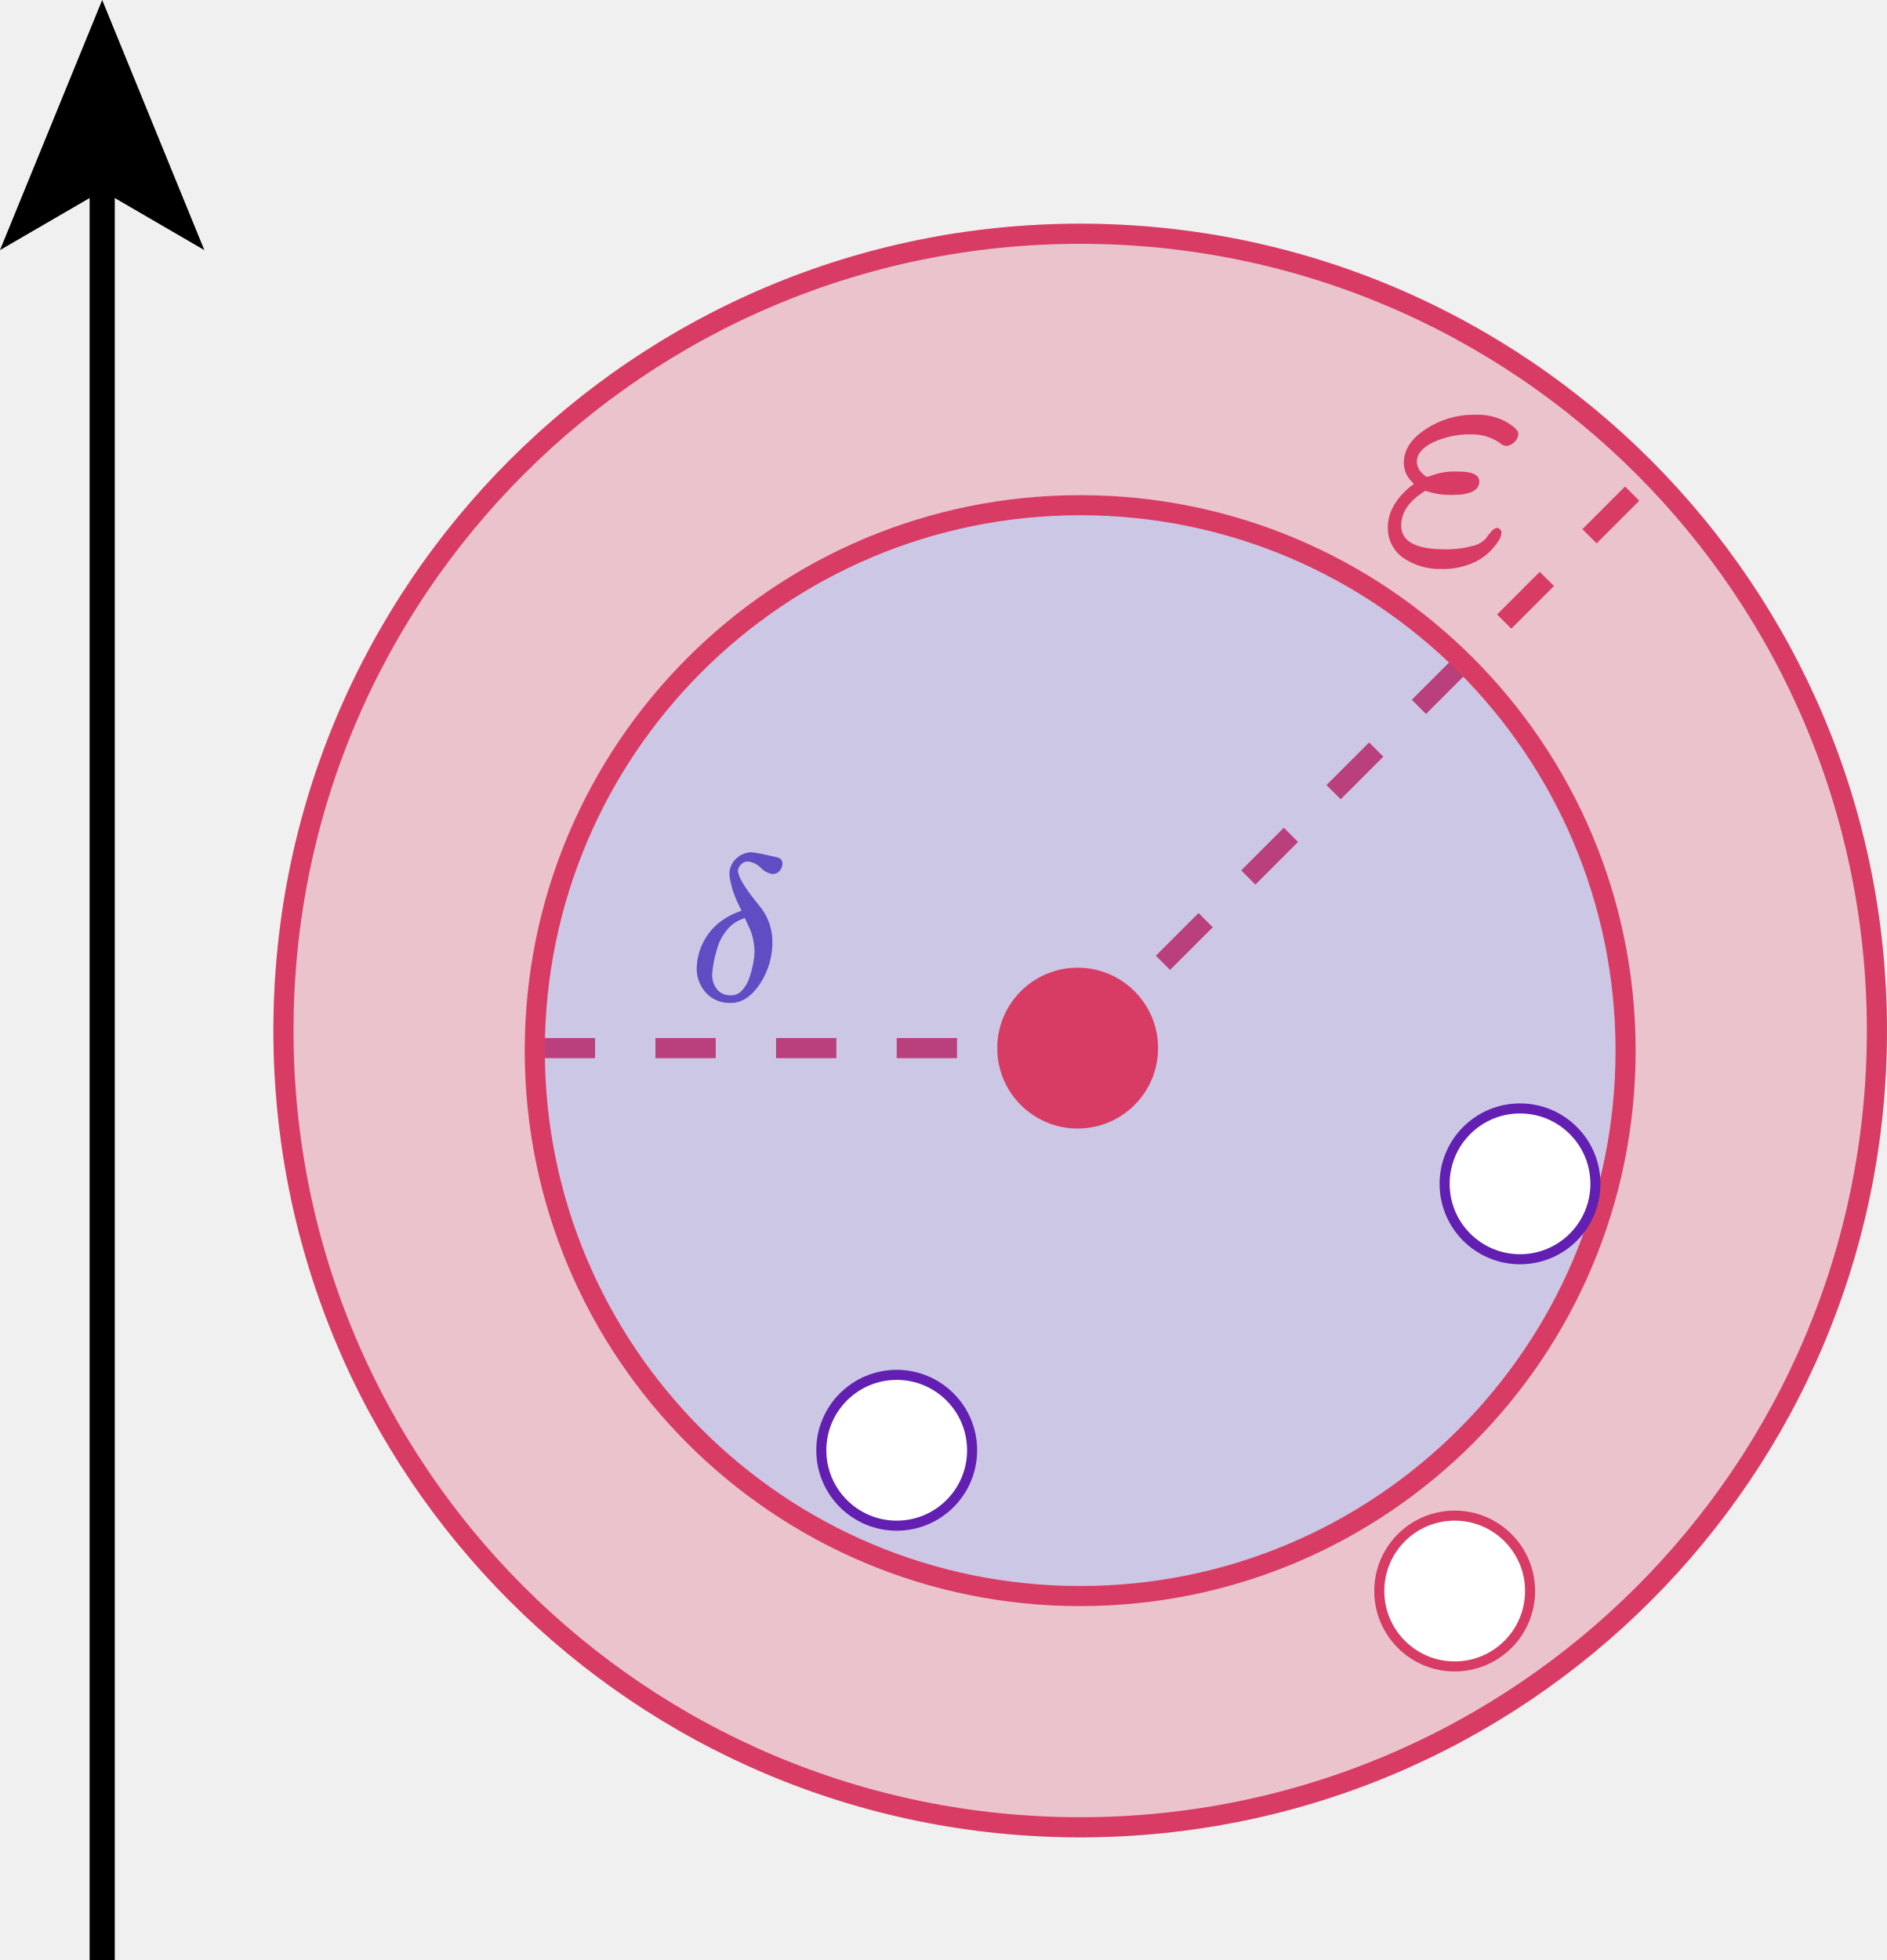
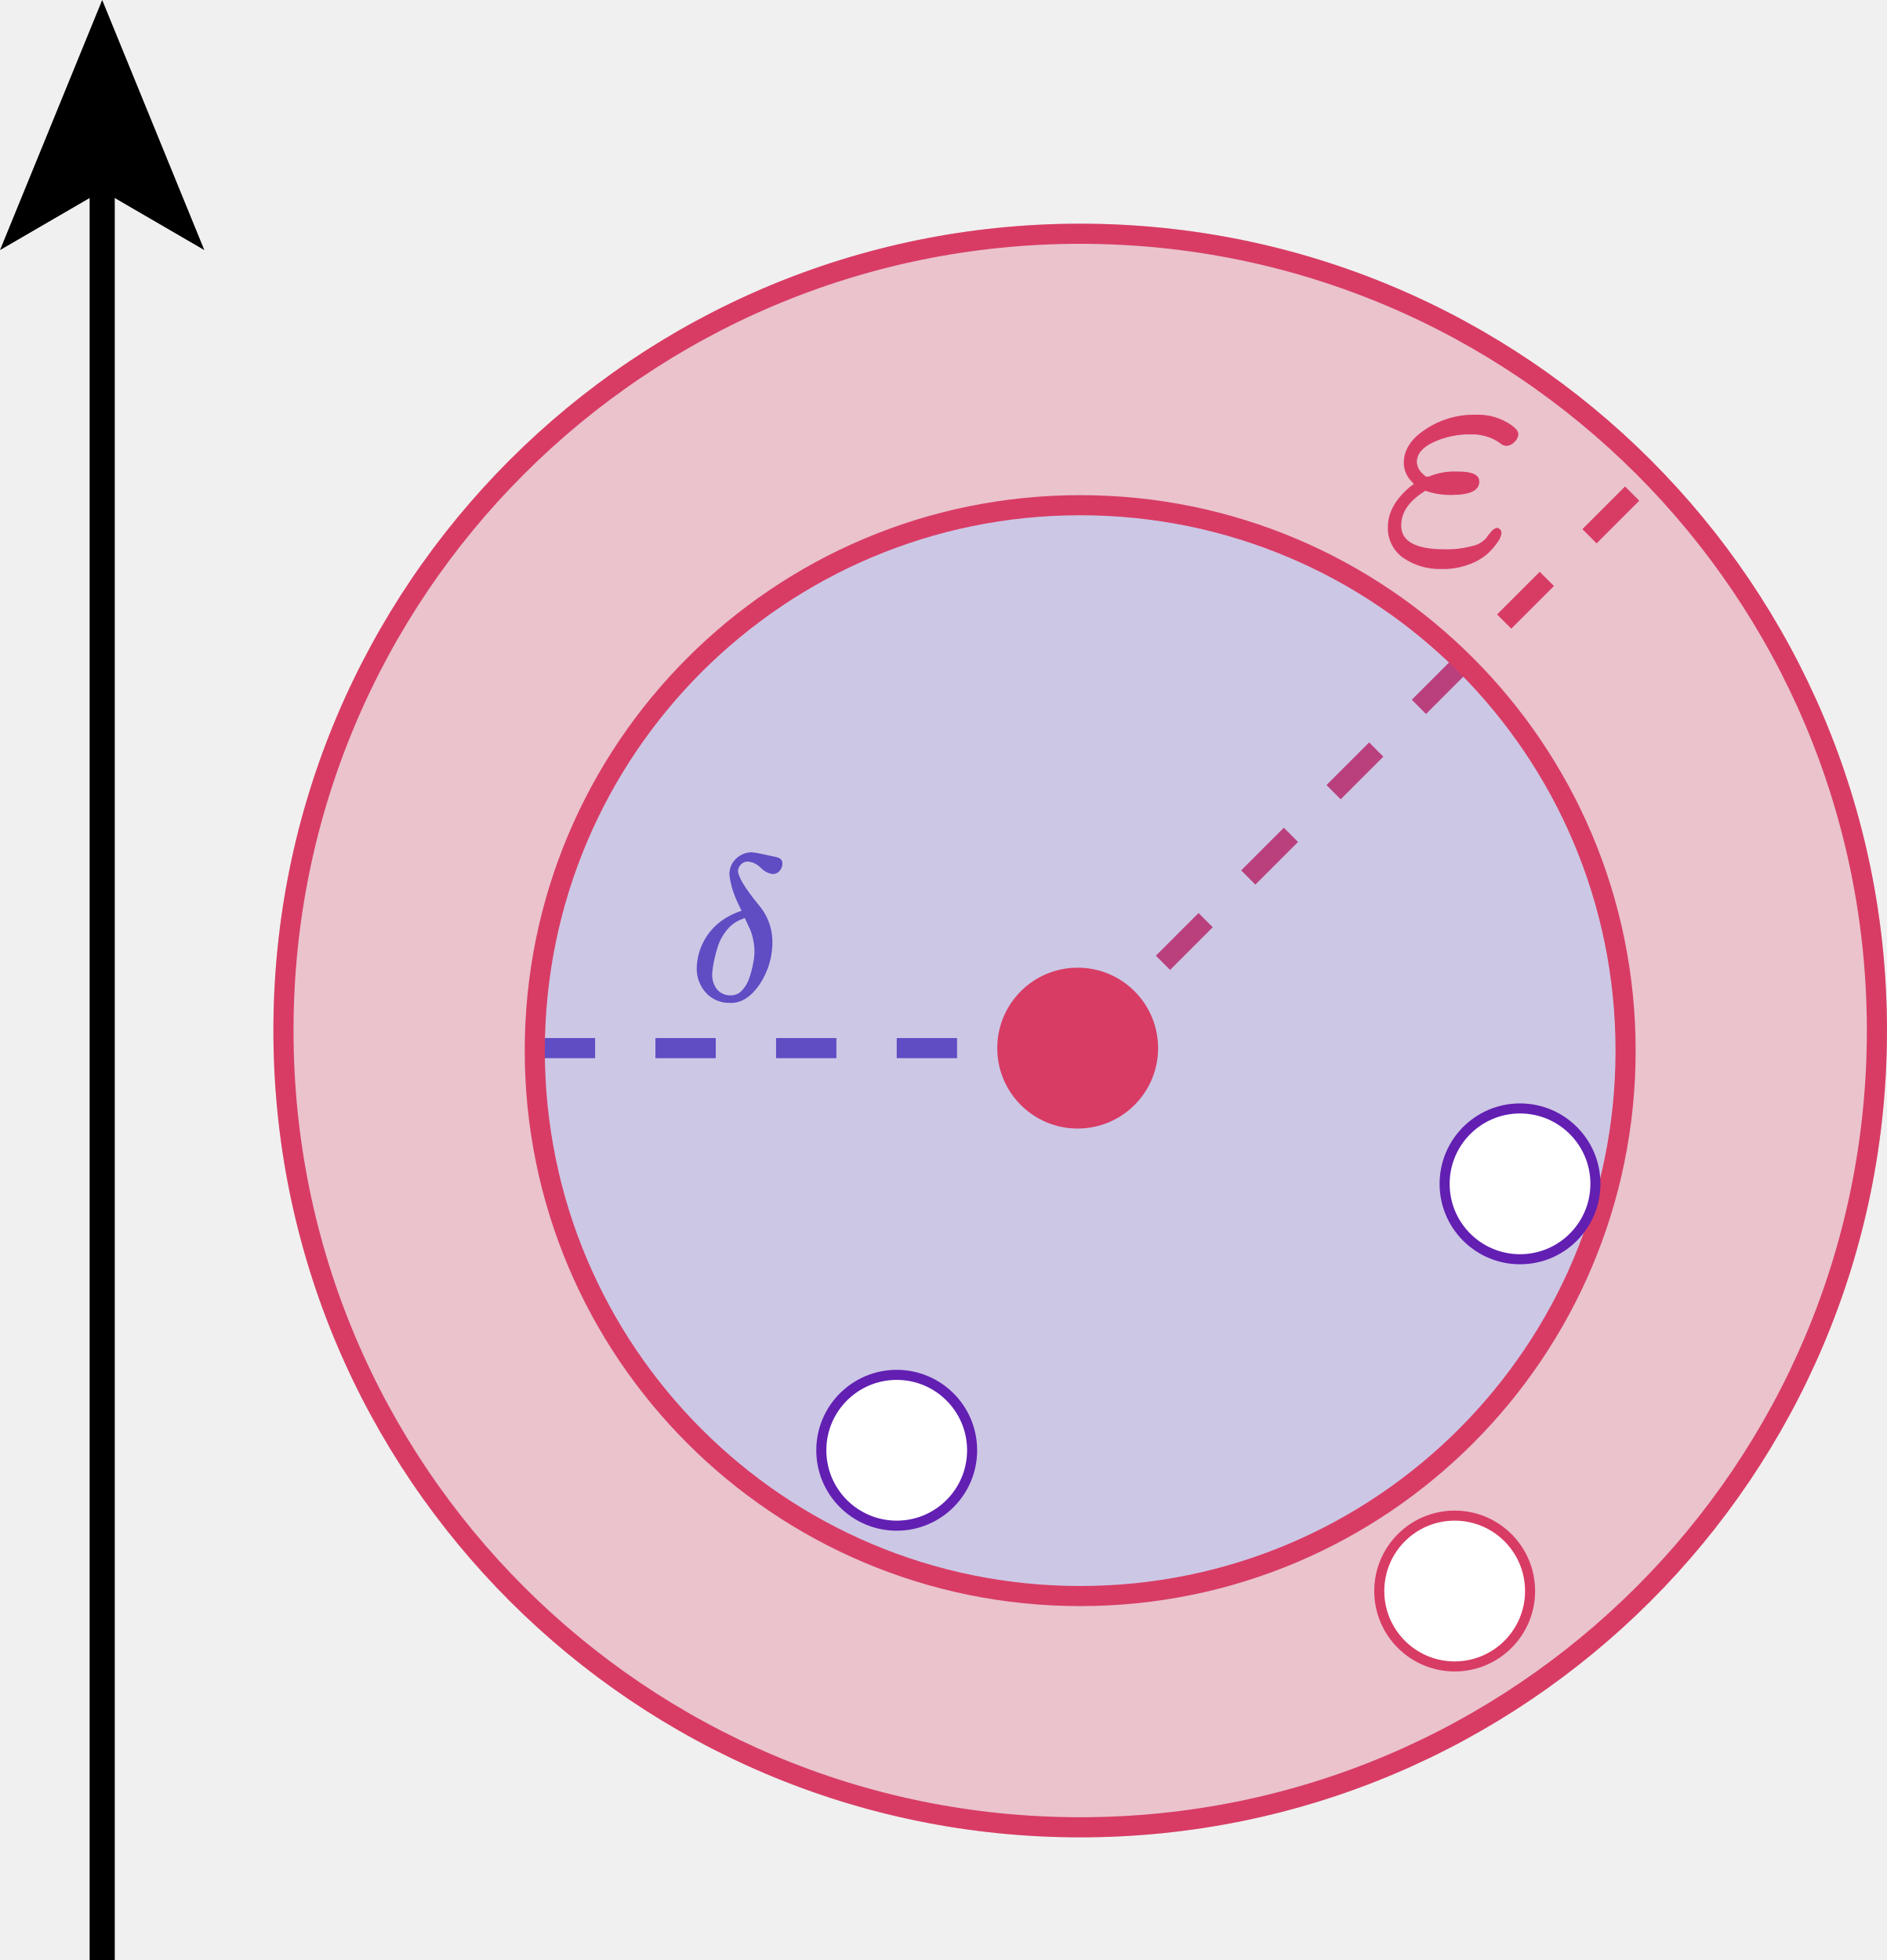
<svg xmlns="http://www.w3.org/2000/svg" viewBox="0 0 375.39 389.9">
  <defs>
-     <style>.cls-1,.cls-2,.cls-3{fill:none;}.cls-1{stroke:#000;stroke-width:5px;}.cls-1,.cls-2,.cls-3,.cls-5,.cls-6,.cls-7,.cls-8{stroke-miterlimit:10;}.cls-2,.cls-3,.cls-5,.cls-7,.cls-8{stroke:#d83c65;}.cls-2,.cls-5{stroke-linecap:round;}.cls-2,.cls-3,.cls-5{stroke-width:4px;}.cls-3{stroke-dasharray:12;}.cls-10,.cls-4{fill:#604cc3;}.cls-4,.cls-5{opacity:0.25;}.cls-5,.cls-8,.cls-9{fill:#d83c65;}.cls-6,.cls-7{fill:#fff;}.cls-6{stroke:#621fb2;}.cls-6,.cls-7,.cls-8{stroke-width:2px;}</style>
+     <style>.cls-1,.cls-2,.cls-3,.cls-4{fill:none;}.cls-1{stroke:#000;stroke-width:5px;}.cls-1,.cls-2,.cls-3,.cls-4,.cls-6,.cls-7,.cls-8,.cls-9{stroke-miterlimit:10;}.cls-2{stroke:#604cc3;}.cls-2,.cls-3,.cls-4,.cls-6{stroke-width:4px;}.cls-2,.cls-4{stroke-dasharray:12;}.cls-3,.cls-4,.cls-6,.cls-8,.cls-9{stroke:#d83c65;}.cls-3,.cls-6{stroke-linecap:round;}.cls-11,.cls-5{fill:#604cc3;}.cls-5,.cls-6{opacity:0.25;}.cls-10,.cls-6,.cls-9{fill:#d83c65;}.cls-7,.cls-8{fill:#fff;}.cls-7{stroke:#621fb2;}.cls-7,.cls-8,.cls-9{stroke-width:2px;}</style>
  </defs>
  <g id="Layer_2" data-name="Layer 2">
    <g id="two_radii" data-name="two radii">
      <line class="cls-1" x1="20.33" y1="35.3" x2="20.33" y2="389.9" />
      <polygon points="20.33 0 0 49.75 20.33 37.94 40.65 49.75 20.33 0" />
-       <circle class="cls-2" cx="214.89" cy="209" r="108.5" />
-       <circle class="cls-2" cx="214.89" cy="205" r="158.5" />
-       <line class="cls-3" x1="214.39" y1="208.5" x2="328.39" y2="94.5" />
-       <line class="cls-3" x1="214.39" y1="208.5" x2="105.39" y2="208.5" />
-       <circle class="cls-4" cx="214.89" cy="209" r="106.5" />
-       <path class="cls-5" d="M214.89,46.5A158.5,158.5,0,1,0,373.39,205,158.5,158.5,0,0,0,214.89,46.5Zm0,271A108.5,108.5,0,1,1,323.39,209,108.5,108.5,0,0,1,214.89,317.5Z" />
-       <circle id="_1" data-name="1" class="cls-6" cx="302.39" cy="235.5" r="15" />
-       <circle id="_2" data-name="2" class="cls-6" cx="178.39" cy="288.5" r="15" />
-       <circle id="_3" data-name="3" class="cls-7" cx="289.39" cy="316.5" r="15" />
-       <circle class="cls-8" cx="214.39" cy="208.5" r="15" />
-       <path id="MJX-29-TEX-I-1D700" class="cls-9" d="M286.65,113.19a12.66,12.66,0,0,1-7.38-2.14,7.2,7.2,0,0,1-3.17-6.21q0-4.34,4.53-8.1l.65-.45-.52-.58a5.25,5.25,0,0,1-1.49-3.63q0-3.89,4.4-6.73a17.1,17.1,0,0,1,9.45-2.85h.78a11.44,11.44,0,0,1,6.67,2c1,.69,1.49,1.31,1.49,1.87a2.26,2.26,0,0,1-.71,1.49,2.5,2.5,0,0,1-1.69.85,2.14,2.14,0,0,1-1.29-.59A8.72,8.72,0,0,0,296.23,87a9.39,9.39,0,0,0-3.56-.59,17.11,17.11,0,0,0-7.51,1.56c-2.16,1-3.26,2.33-3.3,3.88a3.29,3.29,0,0,0,1.1,2.33,3,3,0,0,0,.78.65,1.53,1.53,0,0,0,.77-.13,13,13,0,0,1,5.25-.9h.32c2.81,0,4.21.66,4.21,2q0,2.66-5.5,2.66a15.06,15.06,0,0,1-5.25-.84l-.65.45c-2.76,1.86-4.14,4-4.14,6.47q0,4.72,8.61,4.73a19.51,19.51,0,0,0,5.51-.65,5.17,5.17,0,0,0,2.72-1.49,13.34,13.34,0,0,1,1.1-1.42,2,2,0,0,1,1.1-.71,1,1,0,0,1,.9,1.1,3.49,3.49,0,0,1-.71,1.68,12.89,12.89,0,0,1-2,2.33,11.34,11.34,0,0,1-3.82,2.2A14.29,14.29,0,0,1,286.65,113.19Z" />
-       <path id="MJX-30-TEX-I-1D6FF" class="cls-10" d="M145.11,174a4.15,4.15,0,0,1,1.32-3.18,4.53,4.53,0,0,1,3.1-1.28,15.1,15.1,0,0,1,2,.33l2.31.5a4.41,4.41,0,0,1,1.07.28,1.17,1.17,0,0,1,.74,1.16,2.17,2.17,0,0,1-.53,1.4,1.77,1.77,0,0,1-1.45.66,4.08,4.08,0,0,1-2.27-1.19A4.34,4.34,0,0,0,149,171.4a1.88,1.88,0,0,0-1.61.58,2.1,2.1,0,0,0-.58,1.19q0,1.82,4.09,6.81a11.26,11.26,0,0,1,2.76,7.06,15.1,15.1,0,0,1-2.52,8.75q-2.51,3.66-5.57,3.71h-.29a6.24,6.24,0,0,1-4.74-1.9,7.14,7.14,0,0,1-1.94-4.83,12,12,0,0,1,4.74-9.45,14.54,14.54,0,0,1,4.17-2.14,3.84,3.84,0,0,0-.29-.62c-.19-.39-.4-.83-.62-1.32s-.44-1.05-.66-1.65a15.14,15.14,0,0,1-.53-1.86A10.9,10.9,0,0,1,145.11,174Zm-3.43,19.76a4.6,4.6,0,0,0,1,3.1,3.48,3.48,0,0,0,2.8,1.15,2.92,2.92,0,0,0,2.15-1,6.48,6.48,0,0,0,1.44-2.47,21.37,21.37,0,0,0,.74-2.77,13.8,13.8,0,0,0,.29-2.23,11.88,11.88,0,0,0-.29-2.72,10.14,10.14,0,0,0-.57-1.9c-.2-.41-.55-1.18-1.08-2.31l-.41.17a6.94,6.94,0,0,0-3.14,2.22,10.08,10.08,0,0,0-1.89,3.55,27.82,27.82,0,0,0-.79,3.18C141.8,192.53,141.71,193.2,141.68,193.72Z" />
+       <line class="cls-2" x1="214.39" y1="208.5" x2="105.39" y2="208.5" />
+       <circle class="cls-3" cx="214.89" cy="209" r="108.5" />
+       <circle class="cls-3" cx="214.89" cy="205" r="158.5" />
+       <line class="cls-4" x1="214.39" y1="208.5" x2="328.39" y2="94.5" />
+       <circle class="cls-5" cx="214.89" cy="209" r="106.5" />
+       <path class="cls-6" d="M214.89,46.5A158.5,158.5,0,1,0,373.39,205,158.5,158.5,0,0,0,214.89,46.5Zm0,271A108.5,108.5,0,1,1,323.39,209,108.5,108.5,0,0,1,214.89,317.5Z" />
+       <circle id="_1" data-name="1" class="cls-7" cx="302.39" cy="235.5" r="15" />
+       <circle id="_2" data-name="2" class="cls-7" cx="178.39" cy="288.5" r="15" />
+       <circle id="_3" data-name="3" class="cls-8" cx="289.39" cy="316.5" r="15" />
+       <circle class="cls-9" cx="214.39" cy="208.5" r="15" />
+       <path id="MJX-29-TEX-I-1D700" class="cls-10" d="M286.65,113.19a12.66,12.66,0,0,1-7.38-2.14,7.2,7.2,0,0,1-3.17-6.21q0-4.34,4.53-8.1l.65-.45-.52-.58a5.25,5.25,0,0,1-1.49-3.63q0-3.89,4.4-6.73a17.1,17.1,0,0,1,9.45-2.85h.78a11.44,11.44,0,0,1,6.67,2c1,.69,1.49,1.31,1.49,1.87a2.26,2.26,0,0,1-.71,1.49,2.5,2.5,0,0,1-1.69.85,2.14,2.14,0,0,1-1.29-.59A8.72,8.72,0,0,0,296.23,87a9.39,9.39,0,0,0-3.56-.59,17.11,17.11,0,0,0-7.51,1.56c-2.16,1-3.26,2.33-3.3,3.88a3.29,3.29,0,0,0,1.1,2.33,3,3,0,0,0,.78.65,1.53,1.53,0,0,0,.77-.13,13,13,0,0,1,5.25-.9h.32c2.81,0,4.21.66,4.21,2q0,2.66-5.5,2.66a15.06,15.06,0,0,1-5.25-.84l-.65.45c-2.76,1.86-4.14,4-4.14,6.47q0,4.72,8.61,4.73a19.51,19.51,0,0,0,5.51-.65,5.17,5.17,0,0,0,2.72-1.49,13.34,13.34,0,0,1,1.1-1.42,2,2,0,0,1,1.1-.71,1,1,0,0,1,.9,1.1,3.49,3.49,0,0,1-.71,1.68,12.89,12.89,0,0,1-2,2.33,11.34,11.34,0,0,1-3.82,2.2A14.29,14.29,0,0,1,286.65,113.19Z" />
+       <path id="MJX-30-TEX-I-1D6FF" class="cls-11" d="M145.11,174a4.15,4.15,0,0,1,1.32-3.18,4.53,4.53,0,0,1,3.1-1.28,15.1,15.1,0,0,1,2,.33l2.31.5a4.41,4.41,0,0,1,1.07.28,1.17,1.17,0,0,1,.74,1.16,2.17,2.17,0,0,1-.53,1.4,1.77,1.77,0,0,1-1.45.66,4.08,4.08,0,0,1-2.27-1.19A4.34,4.34,0,0,0,149,171.4a1.88,1.88,0,0,0-1.61.58,2.1,2.1,0,0,0-.58,1.19q0,1.82,4.09,6.81a11.26,11.26,0,0,1,2.76,7.06,15.1,15.1,0,0,1-2.52,8.75q-2.51,3.66-5.57,3.71h-.29a6.24,6.24,0,0,1-4.74-1.9,7.14,7.14,0,0,1-1.94-4.83,12,12,0,0,1,4.74-9.45,14.54,14.54,0,0,1,4.17-2.14,3.84,3.84,0,0,0-.29-.62c-.19-.39-.4-.83-.62-1.32s-.44-1.05-.66-1.65a15.14,15.14,0,0,1-.53-1.86A10.9,10.9,0,0,1,145.11,174Zm-3.43,19.76a4.6,4.6,0,0,0,1,3.1,3.48,3.48,0,0,0,2.8,1.15,2.92,2.92,0,0,0,2.15-1,6.48,6.48,0,0,0,1.44-2.47,21.37,21.37,0,0,0,.74-2.77,13.8,13.8,0,0,0,.29-2.23,11.88,11.88,0,0,0-.29-2.72,10.14,10.14,0,0,0-.57-1.9c-.2-.41-.55-1.18-1.08-2.31l-.41.17a6.94,6.94,0,0,0-3.14,2.22,10.08,10.08,0,0,0-1.89,3.55,27.82,27.82,0,0,0-.79,3.18C141.8,192.53,141.71,193.2,141.68,193.72Z" />
    </g>
  </g>
</svg>
